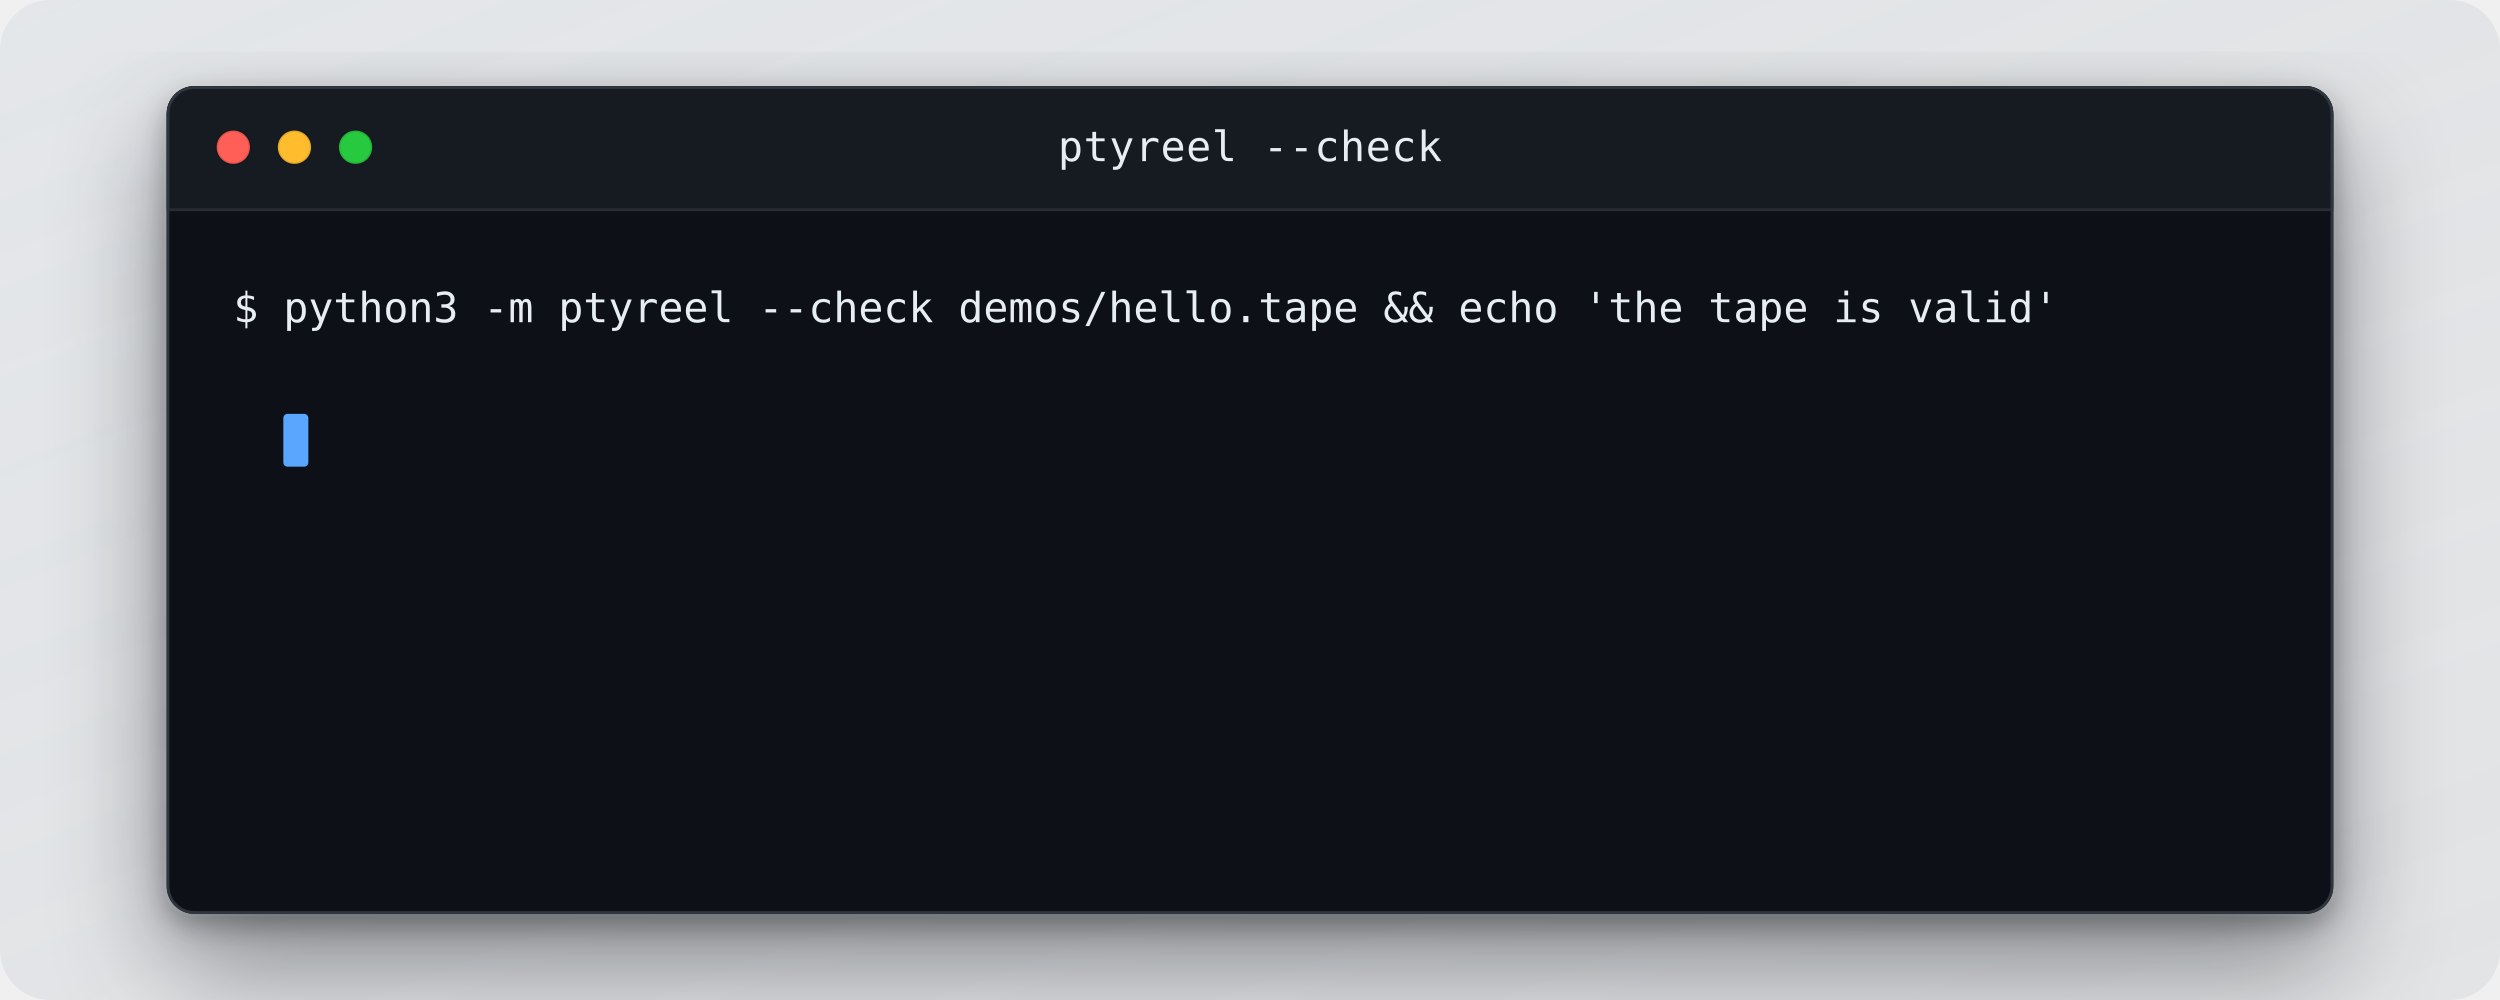
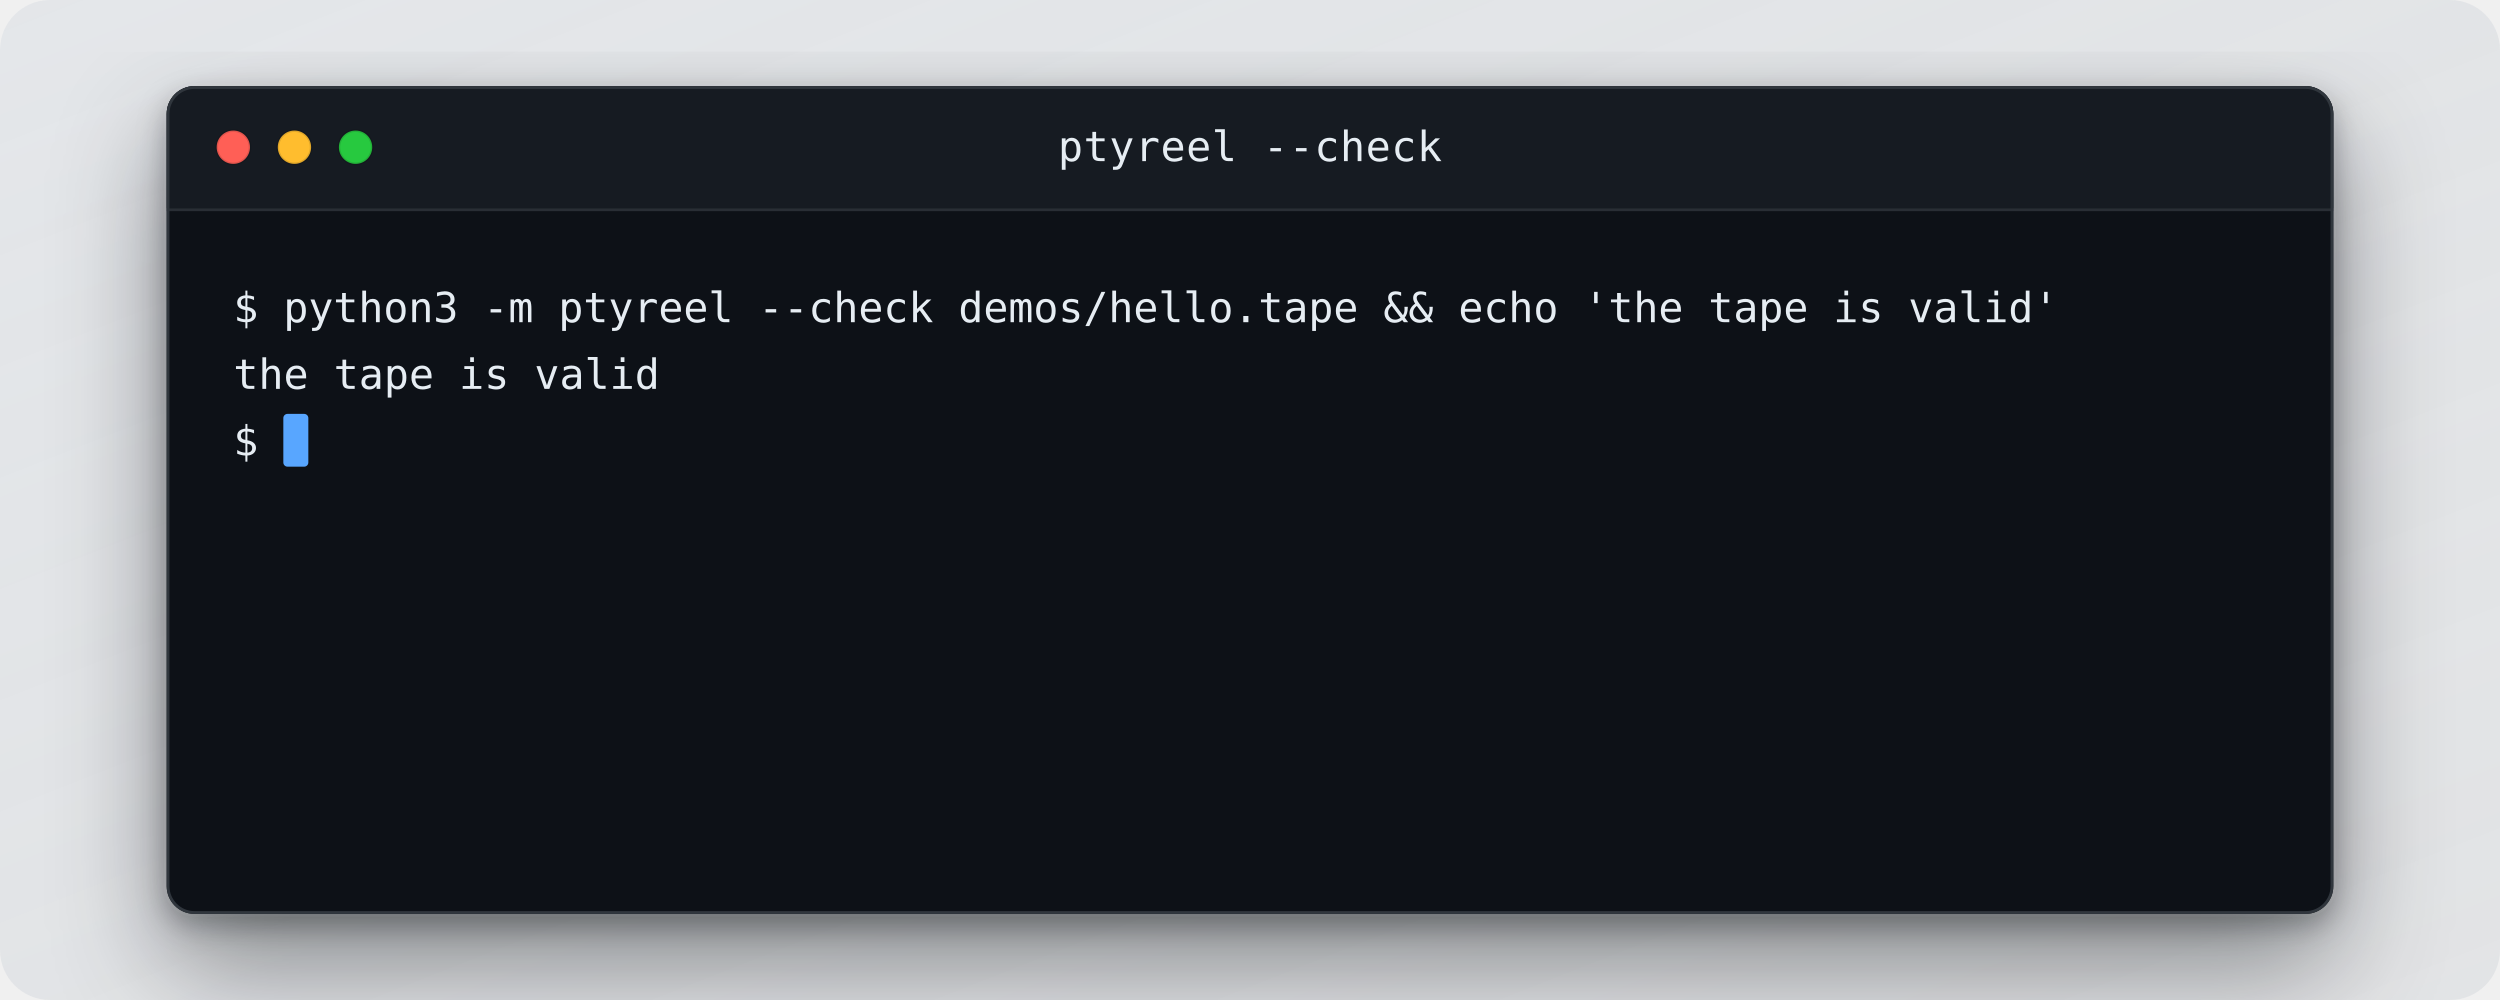
<svg xmlns="http://www.w3.org/2000/svg" viewBox="0 0 900 360" width="900" height="360" preserveAspectRatio="xMidYMid meet" role="img">
  <style>
text{font-family:'Fira Code', 'JetBrains Mono', 'SF Mono', 'Cascadia Code', 'DejaVu Sans Mono', Consolas, monospace;font-size:15px;fill:#e6edf3;white-space:pre}
- .c,.v{opacity:0;animation-duration:8.780s;animation-timing-function:step-end;animation-iteration-count:infinite;animation-fill-mode:none}
+ .c,.v{animation-duration:8.780s;animation-timing-function:step-end;animation-iteration-count:infinite;animation-fill-mode:none}
.r0{animation-name:r0}
@keyframes r0{0%{opacity:0}19.134%{opacity:1}}
.r1{animation-name:r1}
@keyframes r1{0%{opacity:0}19.59%{opacity:1}}
.r2{animation-name:r2}
@keyframes r2{0%{opacity:0}20.046%{opacity:1}}
.r3{animation-name:r3}
@keyframes r3{0%{opacity:0}20.501%{opacity:1}}
.r4{animation-name:r4}
@keyframes r4{0%{opacity:0}20.957%{opacity:1}}
.r5{animation-name:r5}
@keyframes r5{0%{opacity:0}21.412%{opacity:1}}
.r6{animation-name:r6}
@keyframes r6{0%{opacity:0}21.868%{opacity:1}}
.r7{animation-name:r7}
@keyframes r7{0%{opacity:0}22.323%{opacity:1}}
.r8{animation-name:r8}
@keyframes r8{0%{opacity:0}22.779%{opacity:1}}
.r9{animation-name:r9}
@keyframes r9{0%{opacity:0}23.235%{opacity:1}}
.r10{animation-name:r10}
@keyframes r10{0%{opacity:0}23.69%{opacity:1}}
.r11{animation-name:r11}
@keyframes r11{0%{opacity:0}24.146%{opacity:1}}
.r12{animation-name:r12}
@keyframes r12{0%{opacity:0}24.601%{opacity:1}}
.r13{animation-name:r13}
@keyframes r13{0%{opacity:0}25.057%{opacity:1}}
.r14{animation-name:r14}
@keyframes r14{0%{opacity:0}25.512%{opacity:1}}
.r15{animation-name:r15}
@keyframes r15{0%{opacity:0}25.968%{opacity:1}}
.r16{animation-name:r16}
@keyframes r16{0%{opacity:0}26.424%{opacity:1}}
.r17{animation-name:r17}
@keyframes r17{0%{opacity:0}26.879%{opacity:1}}
.r18{animation-name:r18}
@keyframes r18{0%{opacity:0}27.335%{opacity:1}}
.r19{animation-name:r19}
@keyframes r19{0%{opacity:0}27.79%{opacity:1}}
.r20{animation-name:r20}
@keyframes r20{0%{opacity:0}28.246%{opacity:1}}
.r21{animation-name:r21}
@keyframes r21{0%{opacity:0}28.702%{opacity:1}}
.r22{animation-name:r22}
@keyframes r22{0%{opacity:0}29.157%{opacity:1}}
.r23{animation-name:r23}
@keyframes r23{0%{opacity:0}29.613%{opacity:1}}
.r24{animation-name:r24}
@keyframes r24{0%{opacity:0}30.068%{opacity:1}}
.r25{animation-name:r25}
@keyframes r25{0%{opacity:0}30.524%{opacity:1}}
.r26{animation-name:r26}
@keyframes r26{0%{opacity:0}30.98%{opacity:1}}
.r27{animation-name:r27}
@keyframes r27{0%{opacity:0}31.435%{opacity:1}}
.r28{animation-name:r28}
@keyframes r28{0%{opacity:0}31.891%{opacity:1}}
.r29{animation-name:r29}
@keyframes r29{0%{opacity:0}32.346%{opacity:1}}
.r30{animation-name:r30}
@keyframes r30{0%{opacity:0}32.802%{opacity:1}}
.r31{animation-name:r31}
@keyframes r31{0%{opacity:0}33.257%{opacity:1}}
.r32{animation-name:r32}
@keyframes r32{0%{opacity:0}33.713%{opacity:1}}
.r33{animation-name:r33}
@keyframes r33{0%{opacity:0}34.169%{opacity:1}}
.r34{animation-name:r34}
@keyframes r34{0%{opacity:0}34.624%{opacity:1}}
.r35{animation-name:r35}
@keyframes r35{0%{opacity:0}35.08%{opacity:1}}
.r36{animation-name:r36}
@keyframes r36{0%{opacity:0}35.535%{opacity:1}}
.r37{animation-name:r37}
@keyframes r37{0%{opacity:0}35.991%{opacity:1}}
.r38{animation-name:r38}
@keyframes r38{0%{opacity:0}36.447%{opacity:1}}
.r39{animation-name:r39}
@keyframes r39{0%{opacity:0}36.902%{opacity:1}}
.r40{animation-name:r40}
@keyframes r40{0%{opacity:0}37.358%{opacity:1}}
.r41{animation-name:r41}
@keyframes r41{0%{opacity:0}37.813%{opacity:1}}
.r42{animation-name:r42}
@keyframes r42{0%{opacity:0}38.269%{opacity:1}}
.r43{animation-name:r43}
@keyframes r43{0%{opacity:0}38.724%{opacity:1}}
.r44{animation-name:r44}
@keyframes r44{0%{opacity:0}39.18%{opacity:1}}
.r45{animation-name:r45}
@keyframes r45{0%{opacity:0}39.636%{opacity:1}}
.r46{animation-name:r46}
@keyframes r46{0%{opacity:0}40.091%{opacity:1}}
.r47{animation-name:r47}
@keyframes r47{0%{opacity:0}40.547%{opacity:1}}
.r48{animation-name:r48}
@keyframes r48{0%{opacity:0}41.002%{opacity:1}}
.r49{animation-name:r49}
@keyframes r49{0%{opacity:0}41.458%{opacity:1}}
.r50{animation-name:r50}
@keyframes r50{0%{opacity:0}41.913%{opacity:1}}
.r51{animation-name:r51}
@keyframes r51{0%{opacity:0}42.369%{opacity:1}}
.r52{animation-name:r52}
@keyframes r52{0%{opacity:0}42.825%{opacity:1}}
.r53{animation-name:r53}
@keyframes r53{0%{opacity:0}43.28%{opacity:1}}
.r54{animation-name:r54}
@keyframes r54{0%{opacity:0}43.736%{opacity:1}}
.r55{animation-name:r55}
@keyframes r55{0%{opacity:0}44.191%{opacity:1}}
.r56{animation-name:r56}
@keyframes r56{0%{opacity:0}44.647%{opacity:1}}
.r57{animation-name:r57}
@keyframes r57{0%{opacity:0}45.102%{opacity:1}}
.r58{animation-name:r58}
@keyframes r58{0%{opacity:0}45.558%{opacity:1}}
.r59{animation-name:r59}
@keyframes r59{0%{opacity:0}46.014%{opacity:1}}
.r60{animation-name:r60}
@keyframes r60{0%{opacity:0}46.469%{opacity:1}}
.r61{animation-name:r61}
@keyframes r61{0%{opacity:0}46.925%{opacity:1}}
.r62{animation-name:r62}
@keyframes r62{0%{opacity:0}47.38%{opacity:1}}
.r63{animation-name:r63}
@keyframes r63{0%{opacity:0}47.836%{opacity:1}}
.r64{animation-name:r64}
@keyframes r64{0%{opacity:0}48.292%{opacity:1}}
.r65{animation-name:r65}
@keyframes r65{0%{opacity:0}48.747%{opacity:1}}
.r66{animation-name:r66}
@keyframes r66{0%{opacity:0}49.203%{opacity:1}}
.r67{animation-name:r67}
@keyframes r67{0%{opacity:0}49.658%{opacity:1}}
.r68{animation-name:r68}
@keyframes r68{0%{opacity:0}50.114%{opacity:1}}
.r69{animation-name:r69}
@keyframes r69{0%{opacity:0}50.569%{opacity:1}}
.r70{animation-name:r70}
@keyframes r70{0%{opacity:0}51.025%{opacity:1}}
.w0{animation-name:w0}
@keyframes w0{0%{opacity:0}51.025%{opacity:1}}
#cursor{fill:#58a6ff;animation:track 8.780s step-end infinite,blink 1.100s step-end infinite;animation-fill-mode:none,none}
@keyframes track{0%{transform:translate(18px,2px)}19.134%{transform:translate(27px,2px)}19.59%{transform:translate(36px,2px)}20.046%{transform:translate(45px,2px)}20.501%{transform:translate(54px,2px)}20.957%{transform:translate(63px,2px)}21.412%{transform:translate(72px,2px)}21.868%{transform:translate(81px,2px)}22.323%{transform:translate(90px,2px)}22.779%{transform:translate(99px,2px)}23.235%{transform:translate(108px,2px)}23.69%{transform:translate(117px,2px)}24.146%{transform:translate(126px,2px)}24.601%{transform:translate(135px,2px)}25.057%{transform:translate(144px,2px)}25.512%{transform:translate(153px,2px)}25.968%{transform:translate(162px,2px)}26.424%{transform:translate(171px,2px)}26.879%{transform:translate(180px,2px)}27.335%{transform:translate(189px,2px)}27.79%{transform:translate(198px,2px)}28.246%{transform:translate(207px,2px)}28.702%{transform:translate(216px,2px)}29.157%{transform:translate(225px,2px)}29.613%{transform:translate(234px,2px)}30.068%{transform:translate(243px,2px)}30.524%{transform:translate(252px,2px)}30.98%{transform:translate(261px,2px)}31.435%{transform:translate(270px,2px)}31.891%{transform:translate(279px,2px)}32.346%{transform:translate(288px,2px)}32.802%{transform:translate(297px,2px)}33.257%{transform:translate(306px,2px)}33.713%{transform:translate(315px,2px)}34.169%{transform:translate(324px,2px)}34.624%{transform:translate(333px,2px)}35.08%{transform:translate(342px,2px)}35.535%{transform:translate(351px,2px)}35.991%{transform:translate(360px,2px)}36.447%{transform:translate(369px,2px)}36.902%{transform:translate(378px,2px)}37.358%{transform:translate(387px,2px)}37.813%{transform:translate(396px,2px)}38.269%{transform:translate(405px,2px)}38.724%{transform:translate(414px,2px)}39.18%{transform:translate(423px,2px)}39.636%{transform:translate(432px,2px)}40.091%{transform:translate(441px,2px)}40.547%{transform:translate(450px,2px)}41.002%{transform:translate(459px,2px)}41.458%{transform:translate(468px,2px)}41.913%{transform:translate(477px,2px)}42.369%{transform:translate(486px,2px)}42.825%{transform:translate(495px,2px)}43.28%{transform:translate(504px,2px)}43.736%{transform:translate(513px,2px)}44.191%{transform:translate(522px,2px)}44.647%{transform:translate(531px,2px)}45.102%{transform:translate(540px,2px)}45.558%{transform:translate(549px,2px)}46.014%{transform:translate(558px,2px)}46.469%{transform:translate(567px,2px)}46.925%{transform:translate(576px,2px)}47.38%{transform:translate(585px,2px)}47.836%{transform:translate(594px,2px)}48.292%{transform:translate(603px,2px)}48.747%{transform:translate(612px,2px)}49.203%{transform:translate(621px,2px)}49.658%{transform:translate(630px,2px)}50.114%{transform:translate(639px,2px)}50.569%{transform:translate(648px,2px)}51.025%{transform:translate(18px,50px)}}
@keyframes blink{0%,55%{opacity:1}56%,100%{opacity:0}}
- @media(prefers-reduced-motion:reduce){*{animation:none!important}.c{opacity:1}}
+ @media(prefers-reduced-motion:reduce){*{animation:none!important}}
</style>
  <defs>
    <linearGradient id="backdrop" x1="0" y1="0" x2="1" y2="1">
      <stop offset="0" stop-color="#a8b8cc" stop-opacity="0.16" />
      <stop offset="1" stop-color="#5b6c80" stop-opacity="0.09" />
    </linearGradient>
    <filter id="lift" x="-12%" y="-10%" width="124%" height="130%" color-interpolation-filters="sRGB">
      <feGaussianBlur in="SourceAlpha" stdDeviation="20.000" result="wb" />
      <feOffset in="wb" dy="18.000" result="wo" />
      <feFlood flood-color="#010409" flood-opacity="0.42" result="wf" />
      <feComposite in="wf" in2="wo" operator="in" result="ws" />
      <feGaussianBlur in="SourceAlpha" stdDeviation="5.000" result="tb" />
      <feOffset in="tb" dy="4.000" result="to" />
      <feFlood flood-color="#010409" flood-opacity="0.30" result="tf" />
      <feComposite in="tf" in2="to" operator="in" result="ts" />
      <feMerge>
        <feMergeNode in="ws" />
        <feMergeNode in="ts" />
        <feMergeNode in="SourceGraphic" />
      </feMerge>
    </filter>
    <clipPath id="window-clip">
      <rect x="60" y="31" width="780" height="298" rx="10" ry="10" />
    </clipPath>
    <clipPath id="content-clip">
      <rect x="60" y="75" width="780" height="254" />
    </clipPath>
  </defs>
  <rect x="0" y="0" width="900" height="360" rx="18" ry="18" fill="url(#backdrop)" />
  <g filter="url(#lift)">
    <rect x="60" y="31" width="780" height="298" rx="10" ry="10" fill="#0d1117" />
    <g clip-path="url(#window-clip)">
      <rect x="60" y="31" width="780" height="44" fill="#161b22" />
      <line x1="60" y1="75.500" x2="840" y2="75.500" stroke="#30363d" stroke-opacity="0.8" stroke-width="1" />
      <circle cx="84" cy="53" r="6" fill="#ff5f56" stroke="#000000" stroke-opacity="0.12" />
      <circle cx="106" cy="53" r="6" fill="#ffbd2e" stroke="#000000" stroke-opacity="0.12" />
      <circle cx="128" cy="53" r="6" fill="#27c93f" stroke="#000000" stroke-opacity="0.12" />
      <text x="450.000" y="58" text-anchor="middle" font-family="'Fira Code', 'JetBrains Mono', 'SF Mono', 'Cascadia Code', 'DejaVu Sans Mono', Consolas, monospace" font-size="13" letter-spacing="0.2" fill="#8b949e">ptyreel --check</text>
      <g clip-path="url(#content-clip)">
        <g transform="translate(84,99)">
          <g id="scroll" transform="translate(0,0)" xml:space="preserve">
            <text x="0" y="17">
              <tspan x="0" textLength="18" lengthAdjust="spacingAndGlyphs">$ </tspan>
              <tspan x="18" textLength="9" class="c r0" lengthAdjust="spacingAndGlyphs">p</tspan>
              <tspan x="27" textLength="9" class="c r1" lengthAdjust="spacingAndGlyphs">y</tspan>
              <tspan x="36" textLength="9" class="c r2" lengthAdjust="spacingAndGlyphs">t</tspan>
              <tspan x="45" textLength="9" class="c r3" lengthAdjust="spacingAndGlyphs">h</tspan>
              <tspan x="54" textLength="9" class="c r4" lengthAdjust="spacingAndGlyphs">o</tspan>
              <tspan x="63" textLength="9" class="c r5" lengthAdjust="spacingAndGlyphs">n</tspan>
              <tspan x="72" textLength="9" class="c r6" lengthAdjust="spacingAndGlyphs">3</tspan>
              <tspan x="81" textLength="9" class="c r7" lengthAdjust="spacingAndGlyphs"> </tspan>
              <tspan x="90" textLength="9" class="c r8" lengthAdjust="spacingAndGlyphs">-</tspan>
              <tspan x="99" textLength="9" class="c r9" lengthAdjust="spacingAndGlyphs">m</tspan>
              <tspan x="108" textLength="9" class="c r10" lengthAdjust="spacingAndGlyphs"> </tspan>
              <tspan x="117" textLength="9" class="c r11" lengthAdjust="spacingAndGlyphs">p</tspan>
              <tspan x="126" textLength="9" class="c r12" lengthAdjust="spacingAndGlyphs">t</tspan>
              <tspan x="135" textLength="9" class="c r13" lengthAdjust="spacingAndGlyphs">y</tspan>
              <tspan x="144" textLength="9" class="c r14" lengthAdjust="spacingAndGlyphs">r</tspan>
              <tspan x="153" textLength="9" class="c r15" lengthAdjust="spacingAndGlyphs">e</tspan>
              <tspan x="162" textLength="9" class="c r16" lengthAdjust="spacingAndGlyphs">e</tspan>
              <tspan x="171" textLength="9" class="c r17" lengthAdjust="spacingAndGlyphs">l</tspan>
              <tspan x="180" textLength="9" class="c r18" lengthAdjust="spacingAndGlyphs"> </tspan>
              <tspan x="189" textLength="9" class="c r19" lengthAdjust="spacingAndGlyphs">-</tspan>
              <tspan x="198" textLength="9" class="c r20" lengthAdjust="spacingAndGlyphs">-</tspan>
              <tspan x="207" textLength="9" class="c r21" lengthAdjust="spacingAndGlyphs">c</tspan>
              <tspan x="216" textLength="9" class="c r22" lengthAdjust="spacingAndGlyphs">h</tspan>
              <tspan x="225" textLength="9" class="c r23" lengthAdjust="spacingAndGlyphs">e</tspan>
              <tspan x="234" textLength="9" class="c r24" lengthAdjust="spacingAndGlyphs">c</tspan>
              <tspan x="243" textLength="9" class="c r25" lengthAdjust="spacingAndGlyphs">k</tspan>
              <tspan x="252" textLength="9" class="c r26" lengthAdjust="spacingAndGlyphs"> </tspan>
              <tspan x="261" textLength="9" class="c r27" lengthAdjust="spacingAndGlyphs">d</tspan>
              <tspan x="270" textLength="9" class="c r28" lengthAdjust="spacingAndGlyphs">e</tspan>
              <tspan x="279" textLength="9" class="c r29" lengthAdjust="spacingAndGlyphs">m</tspan>
              <tspan x="288" textLength="9" class="c r30" lengthAdjust="spacingAndGlyphs">o</tspan>
              <tspan x="297" textLength="9" class="c r31" lengthAdjust="spacingAndGlyphs">s</tspan>
              <tspan x="306" textLength="9" class="c r32" lengthAdjust="spacingAndGlyphs">/</tspan>
              <tspan x="315" textLength="9" class="c r33" lengthAdjust="spacingAndGlyphs">h</tspan>
              <tspan x="324" textLength="9" class="c r34" lengthAdjust="spacingAndGlyphs">e</tspan>
              <tspan x="333" textLength="9" class="c r35" lengthAdjust="spacingAndGlyphs">l</tspan>
              <tspan x="342" textLength="9" class="c r36" lengthAdjust="spacingAndGlyphs">l</tspan>
              <tspan x="351" textLength="9" class="c r37" lengthAdjust="spacingAndGlyphs">o</tspan>
              <tspan x="360" textLength="9" class="c r38" lengthAdjust="spacingAndGlyphs">.</tspan>
              <tspan x="369" textLength="9" class="c r39" lengthAdjust="spacingAndGlyphs">t</tspan>
              <tspan x="378" textLength="9" class="c r40" lengthAdjust="spacingAndGlyphs">a</tspan>
              <tspan x="387" textLength="9" class="c r41" lengthAdjust="spacingAndGlyphs">p</tspan>
              <tspan x="396" textLength="9" class="c r42" lengthAdjust="spacingAndGlyphs">e</tspan>
              <tspan x="405" textLength="9" class="c r43" lengthAdjust="spacingAndGlyphs"> </tspan>
              <tspan x="414" textLength="9" class="c r44" lengthAdjust="spacingAndGlyphs">&amp;</tspan>
              <tspan x="423" textLength="9" class="c r45" lengthAdjust="spacingAndGlyphs">&amp;</tspan>
              <tspan x="432" textLength="9" class="c r46" lengthAdjust="spacingAndGlyphs"> </tspan>
              <tspan x="441" textLength="9" class="c r47" lengthAdjust="spacingAndGlyphs">e</tspan>
              <tspan x="450" textLength="9" class="c r48" lengthAdjust="spacingAndGlyphs">c</tspan>
              <tspan x="459" textLength="9" class="c r49" lengthAdjust="spacingAndGlyphs">h</tspan>
              <tspan x="468" textLength="9" class="c r50" lengthAdjust="spacingAndGlyphs">o</tspan>
              <tspan x="477" textLength="9" class="c r51" lengthAdjust="spacingAndGlyphs"> </tspan>
              <tspan x="486" textLength="9" class="c r52" lengthAdjust="spacingAndGlyphs">'</tspan>
              <tspan x="495" textLength="9" class="c r53" lengthAdjust="spacingAndGlyphs">t</tspan>
              <tspan x="504" textLength="9" class="c r54" lengthAdjust="spacingAndGlyphs">h</tspan>
              <tspan x="513" textLength="9" class="c r55" lengthAdjust="spacingAndGlyphs">e</tspan>
              <tspan x="522" textLength="9" class="c r56" lengthAdjust="spacingAndGlyphs"> </tspan>
              <tspan x="531" textLength="9" class="c r57" lengthAdjust="spacingAndGlyphs">t</tspan>
              <tspan x="540" textLength="9" class="c r58" lengthAdjust="spacingAndGlyphs">a</tspan>
              <tspan x="549" textLength="9" class="c r59" lengthAdjust="spacingAndGlyphs">p</tspan>
              <tspan x="558" textLength="9" class="c r60" lengthAdjust="spacingAndGlyphs">e</tspan>
              <tspan x="567" textLength="9" class="c r61" lengthAdjust="spacingAndGlyphs"> </tspan>
              <tspan x="576" textLength="9" class="c r62" lengthAdjust="spacingAndGlyphs">i</tspan>
              <tspan x="585" textLength="9" class="c r63" lengthAdjust="spacingAndGlyphs">s</tspan>
              <tspan x="594" textLength="9" class="c r64" lengthAdjust="spacingAndGlyphs"> </tspan>
              <tspan x="603" textLength="9" class="c r65" lengthAdjust="spacingAndGlyphs">v</tspan>
              <tspan x="612" textLength="9" class="c r66" lengthAdjust="spacingAndGlyphs">a</tspan>
              <tspan x="621" textLength="9" class="c r67" lengthAdjust="spacingAndGlyphs">l</tspan>
              <tspan x="630" textLength="9" class="c r68" lengthAdjust="spacingAndGlyphs">i</tspan>
              <tspan x="639" textLength="9" class="c r69" lengthAdjust="spacingAndGlyphs">d</tspan>
              <tspan x="648" textLength="9" class="c r70" lengthAdjust="spacingAndGlyphs">'</tspan>
            </text>
            <text x="0" y="41" class="v w0">
              <tspan x="0" textLength="153" class="c r70" lengthAdjust="spacingAndGlyphs">the tape is valid</tspan>
            </text>
            <text x="0" y="65" class="v w0">
              <tspan x="0" textLength="18" class="c r70" lengthAdjust="spacingAndGlyphs">$ </tspan>
            </text>
            <rect id="cursor" x="0" y="0" width="9" height="19" rx="1.500" transform="translate(18,50)" />
          </g>
        </g>
      </g>
    </g>
    <rect x="60.500" y="31.500" width="779" height="297" rx="9.500" ry="9.500" fill="none" stroke="#30363d" stroke-width="1" />
    <rect x="59.500" y="30.500" width="781" height="299" rx="10.500" ry="10.500" fill="none" stroke="#ffffff" stroke-opacity="0.04" stroke-width="1" />
  </g>
</svg>
